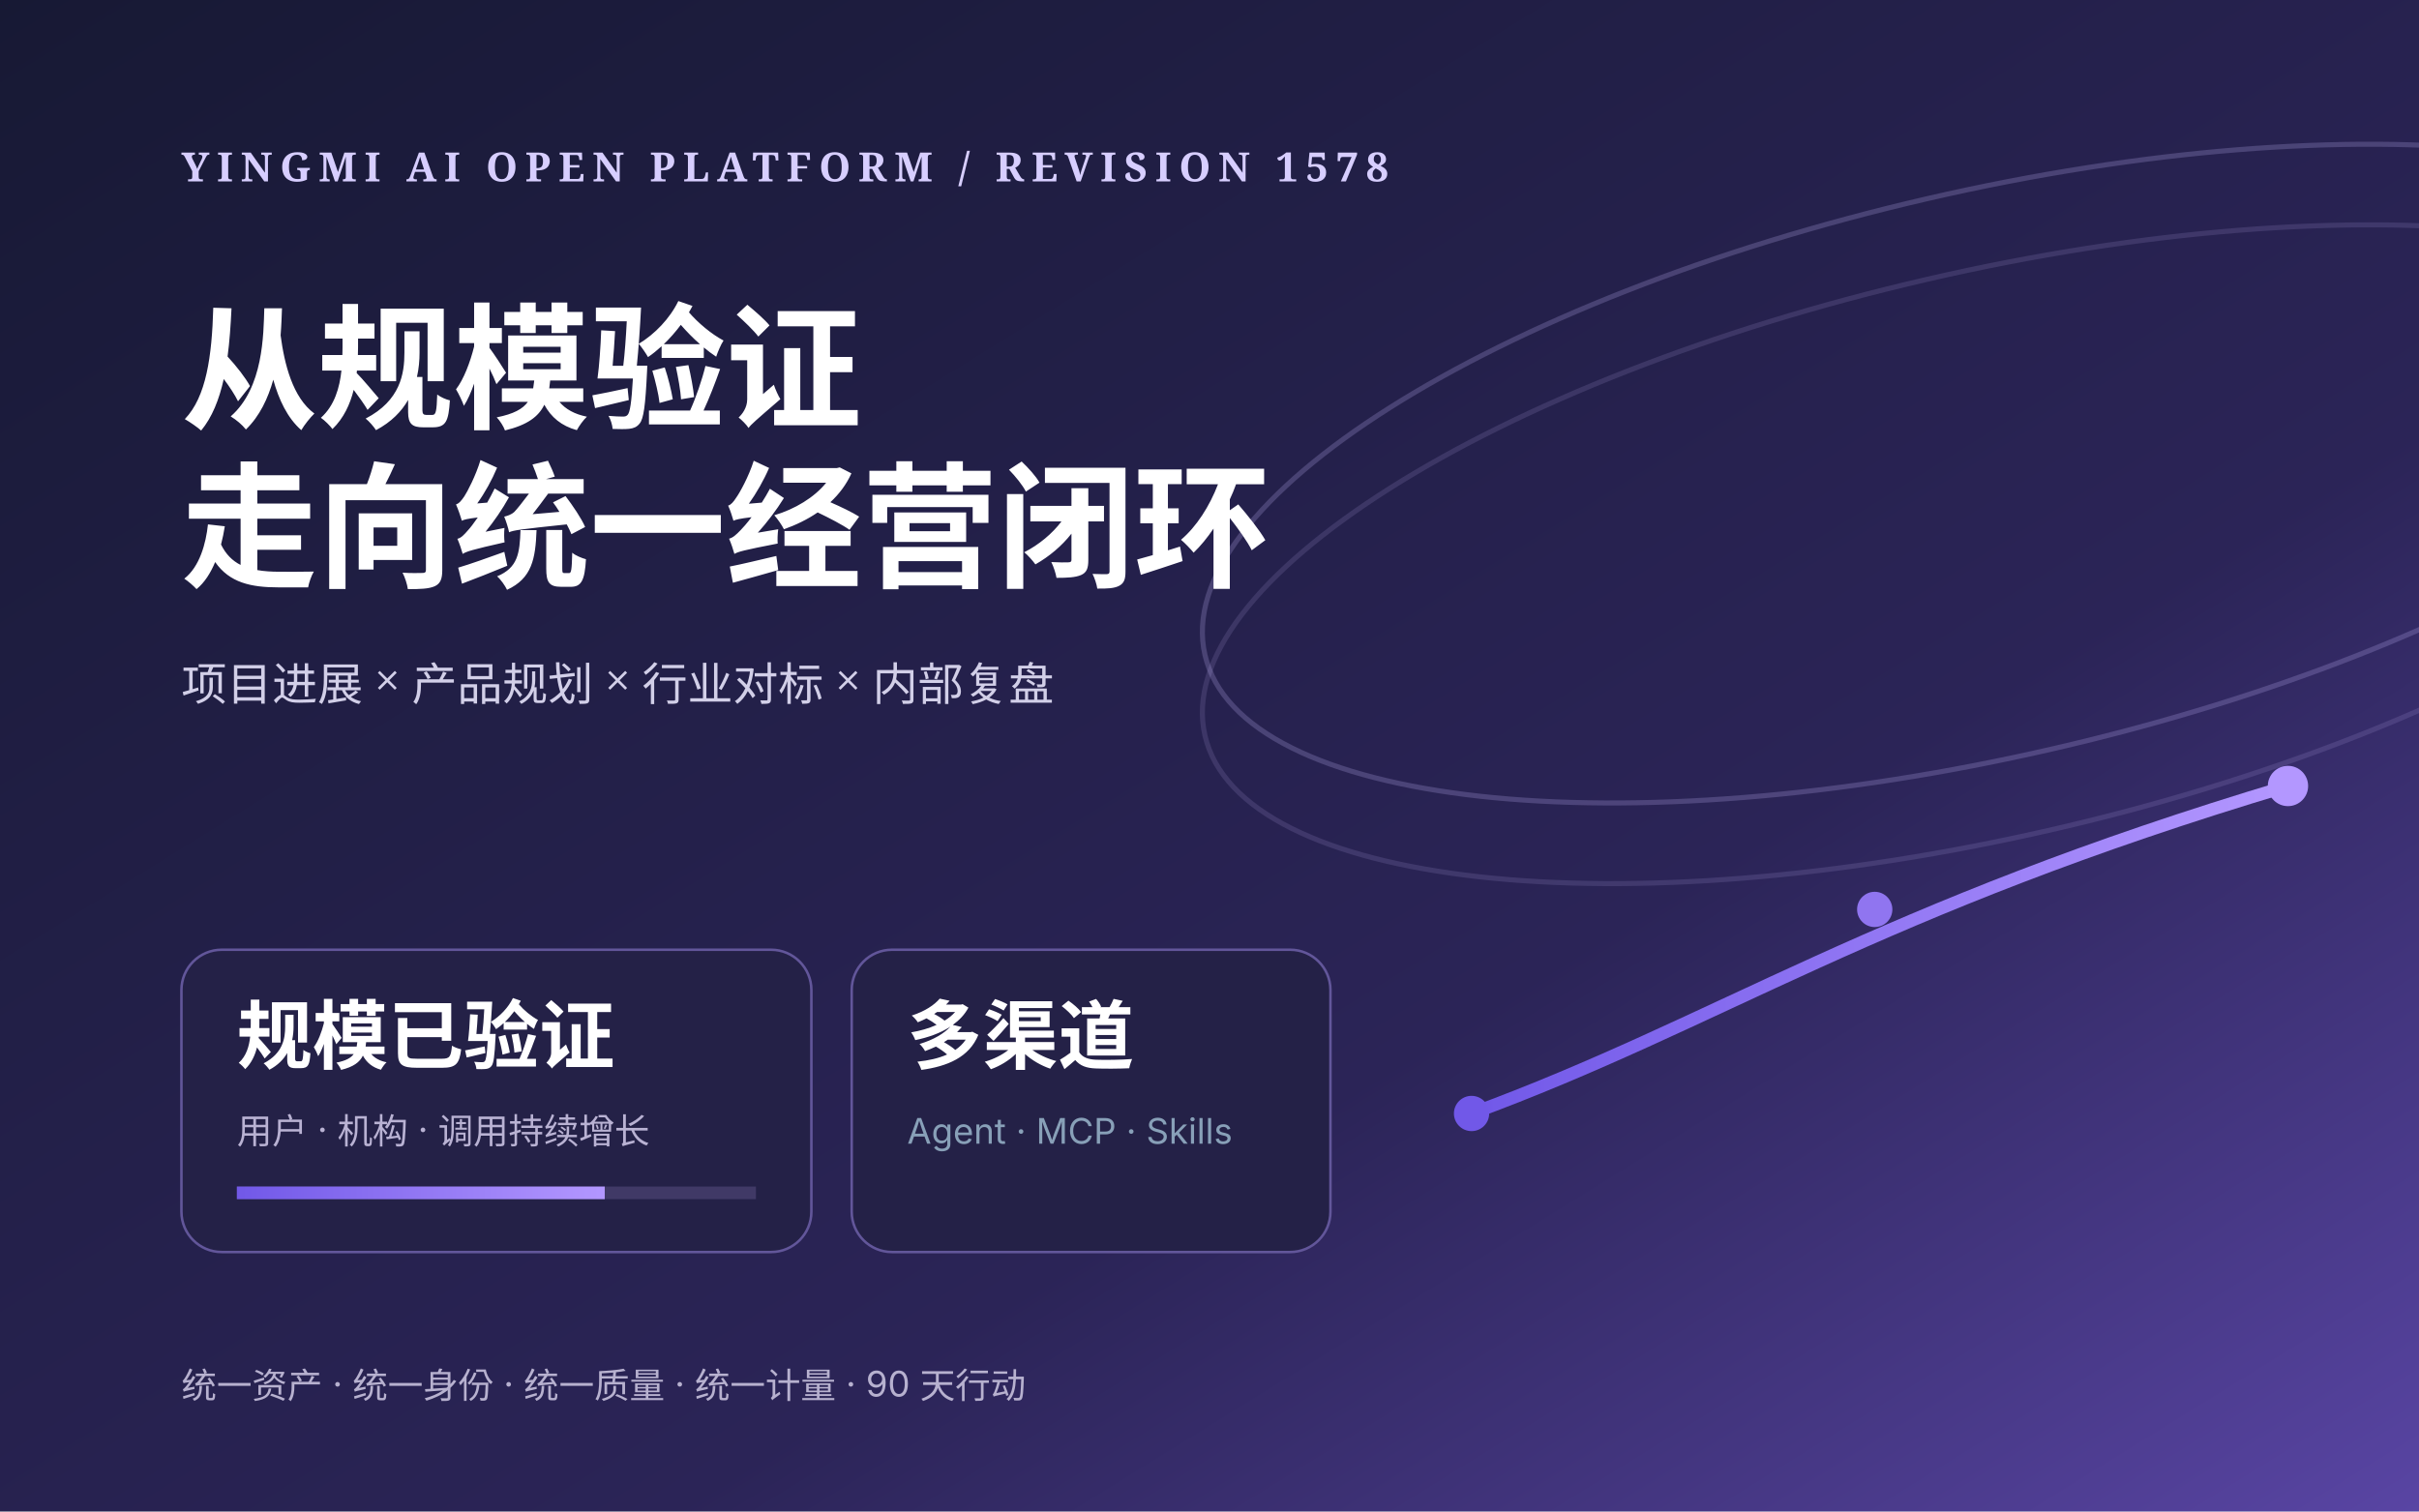
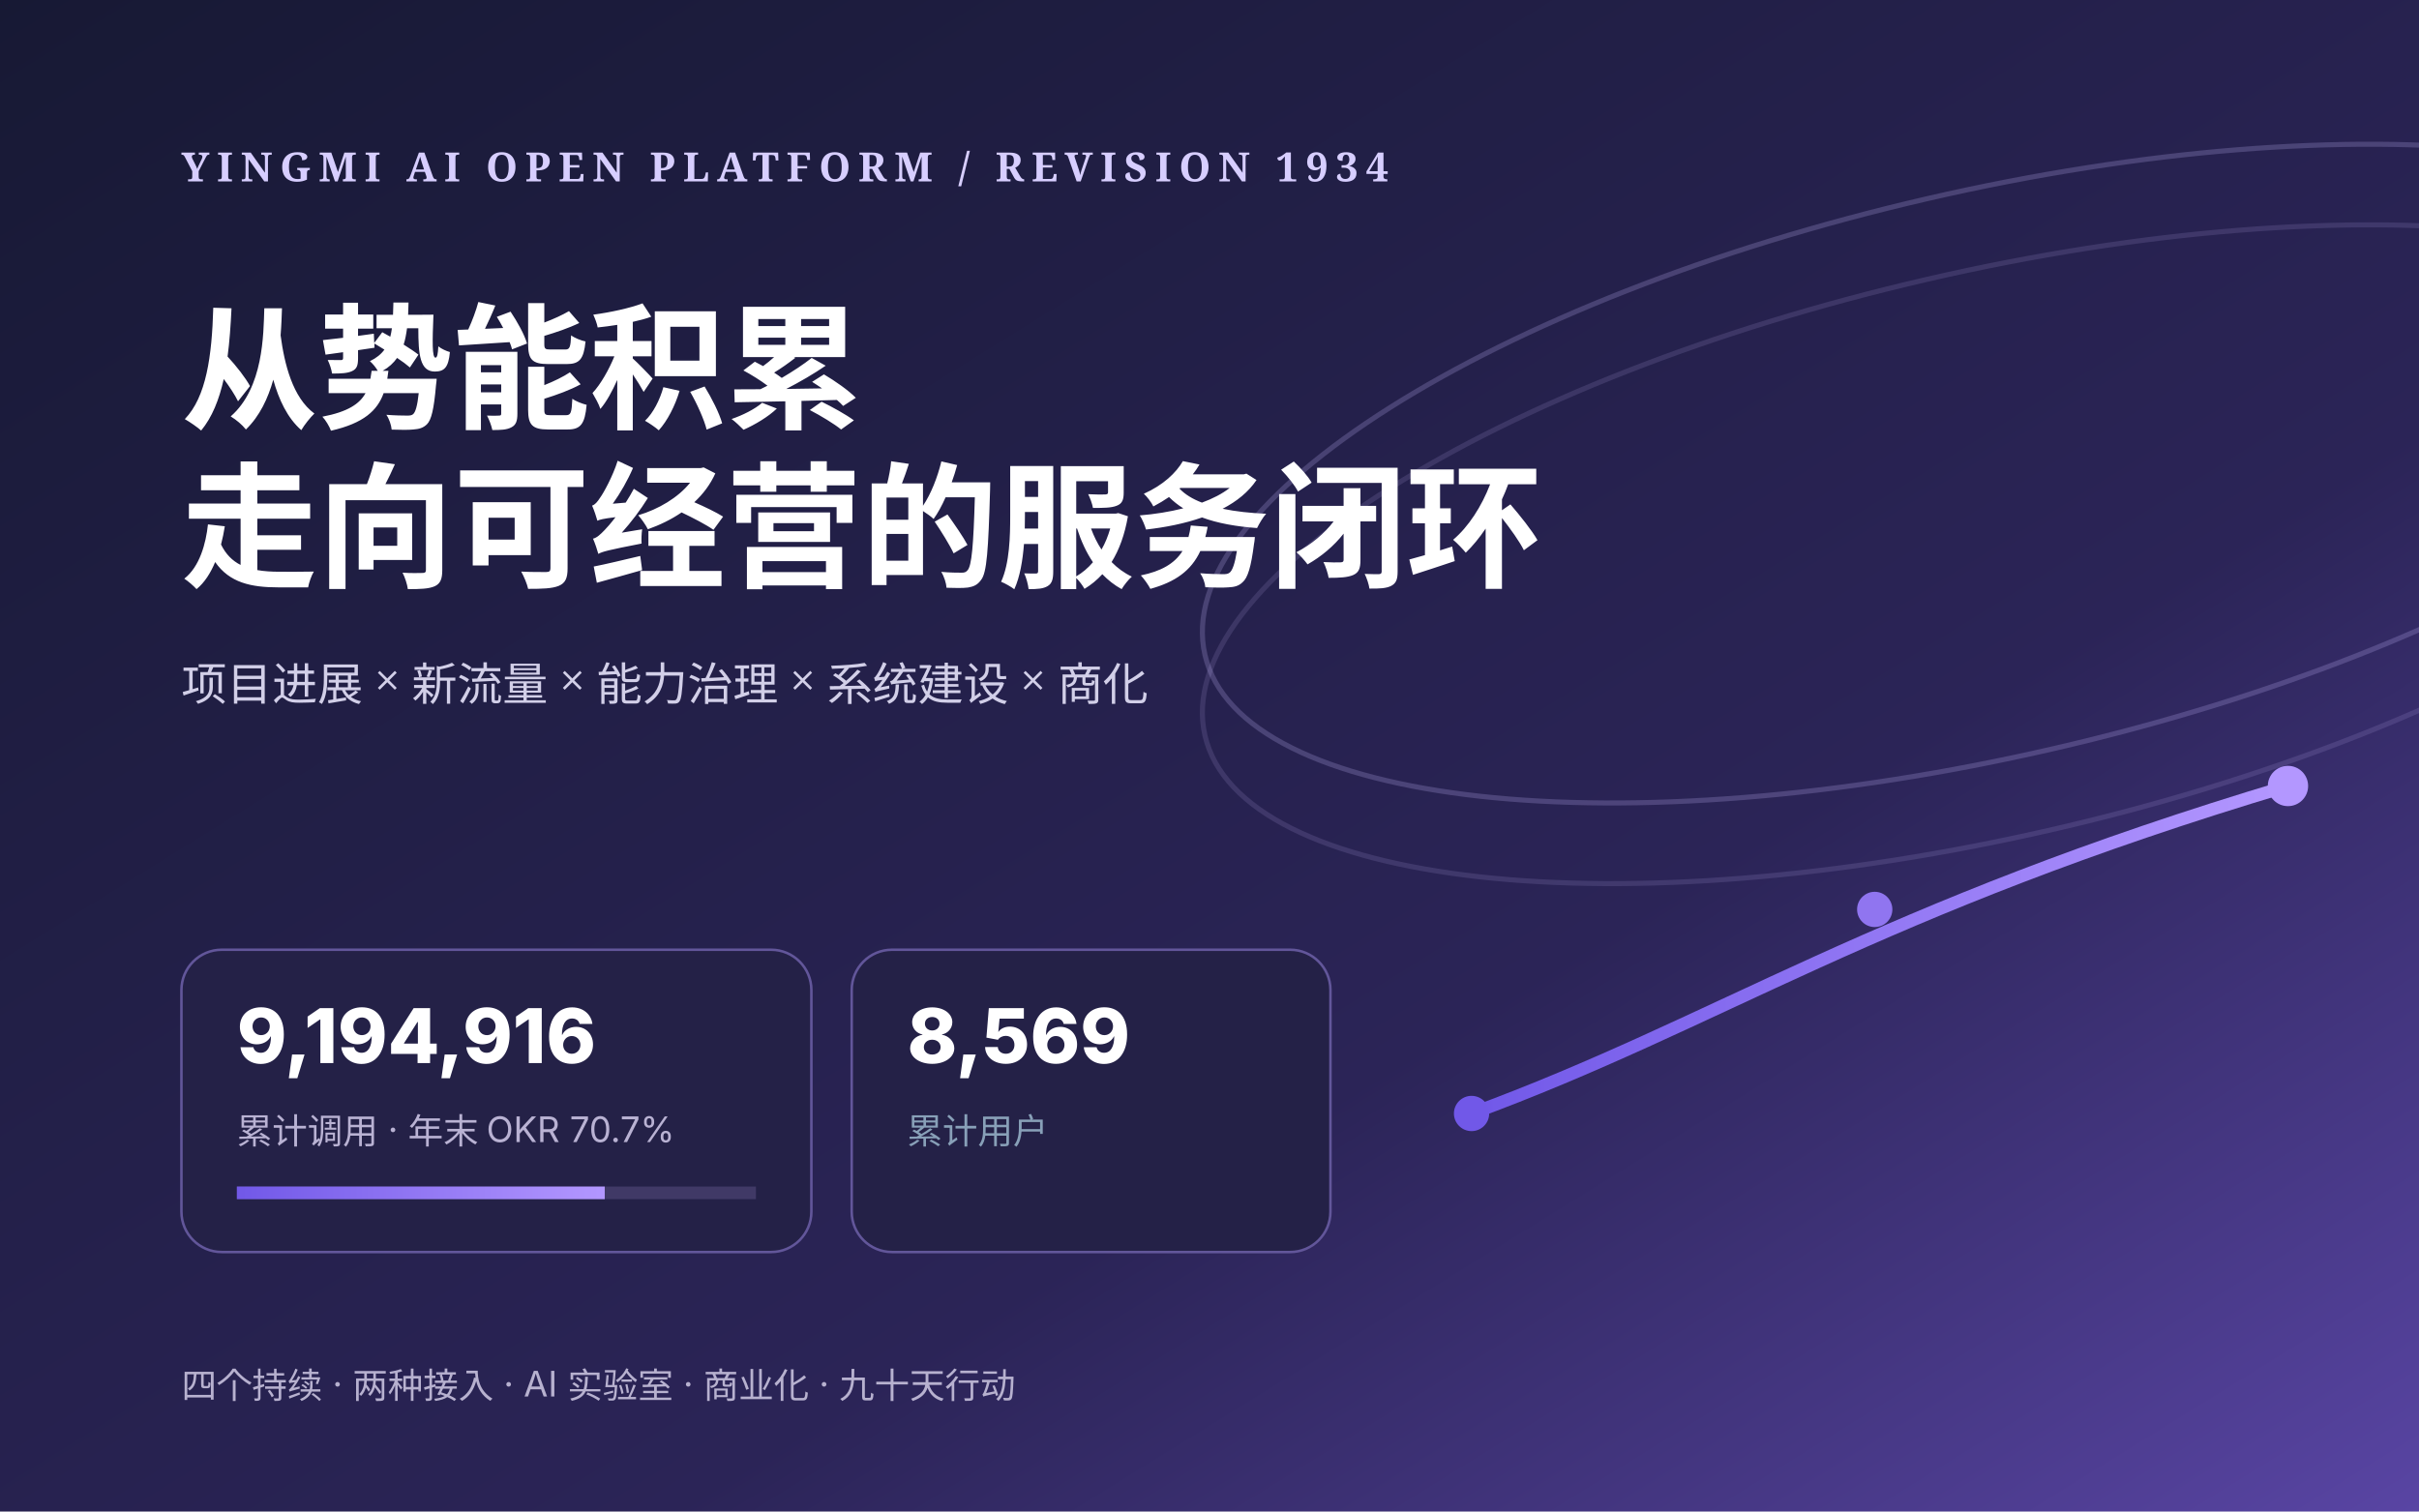
<svg xmlns="http://www.w3.org/2000/svg" viewBox="0 0 960 600" role="img" aria-labelledby="title desc">
  <defs>
    <linearGradient id="bg" x1="0" y1="0" x2="1" y2="1">
      <stop offset="0" stop-color="#171934" />
      <stop offset=".64" stop-color="#2b2457" />
      <stop offset="1" stop-color="#5945a4" />
    </linearGradient>
    <linearGradient id="line" x1="0" y1="0" x2="1" y2="0">
      <stop offset="0" stop-color="#7158e8" />
      <stop offset="1" stop-color="#b397ff" />
    </linearGradient>
  </defs>
  <rect width="960" height="600" fill="url(#bg)" />
  <ellipse cx="790" cy="188" rx="320" ry="112" fill="none" stroke="#c8baff" stroke-opacity=".22" stroke-width="2" transform="rotate(-13 790 188)" />
  <ellipse cx="790" cy="220" rx="320" ry="112" fill="none" stroke="#c8baff" stroke-opacity=".14" stroke-width="2" transform="rotate(-13 790 220)" />
  <path d="M584 442 C682 406 744 361 908 312" fill="none" stroke="url(#line)" stroke-width="5" />
  <circle cx="584" cy="442" r="7" fill="#7158e8" />
  <circle cx="744" cy="361" r="7" fill="#9075f0" />
  <circle cx="908" cy="312" r="8" fill="#b397ff" />
-   <text x="72" y="72" fill="#d7ceff" font-family="'Songti SC','STSong',serif" font-size="16" font-weight="800" letter-spacing="3">YINGMI AI OPEN PLATFORM / REVISION 1578</text>
-   <text x="72" y="166" fill="#ffffff" font-family="'Songti SC','STSong',serif" font-size="54" font-weight="850">从规模验证</text>
-   <text x="72" y="229" fill="#ffffff" font-family="'Songti SC','STSong',serif" font-size="54" font-weight="850">走向统一经营闭环</text>
-   <text x="72" y="278" fill="#d2cfe8" font-family="'Songti SC','STSong',serif" font-size="18">项目进展 × 产品规划 × 行业对标 × 内部复盘</text>
+   <text x="72" y="72" fill="#d7ceff" font-family="'Songti SC','STSong',serif" font-size="16" font-weight="800" letter-spacing="3">YINGMI AI OPEN PLATFORM / REVISION 1934</text>
+   <text x="72" y="166" fill="#ffffff" font-family="'Songti SC','STSong',serif" font-size="54" font-weight="850">从势能积累</text>
+   <text x="72" y="229" fill="#ffffff" font-family="'Songti SC','STSong',serif" font-size="54" font-weight="850">走向可经营的服务闭环</text>
+   <text x="72" y="278" fill="#d2cfe8" font-family="'Songti SC','STSong',serif" font-size="18">项目进展 × 新流量 × 能力治理 × 系统建设 × 商化</text>
  <g transform="translate(72 377)">
    <rect width="250" height="120" rx="16" fill="#242147" stroke="#62569a" />
-     <text x="22" y="45" fill="#ffffff" font-family="-apple-system,BlinkMacSystemFont,'PingFang SC',sans-serif" font-size="30" font-weight="800">规模已验证</text>
-     <text x="22" y="77" fill="#b9b2d3" font-family="-apple-system,BlinkMacSystemFont,'PingFang SC',sans-serif" font-size="14">用户 · 机构 · 调用持续增长</text>
+     <text x="22" y="45" fill="#ffffff" font-family="-apple-system,BlinkMacSystemFont,'PingFang SC',sans-serif" font-size="30" font-weight="800">9,194,916</text>
+     <text x="22" y="77" fill="#b9b2d3" font-family="-apple-system,BlinkMacSystemFont,'PingFang SC',sans-serif" font-size="14">累计调用 · 年末 OKR 70.7%</text>
    <rect x="22" y="94" width="206" height="5" fill="#403966" />
    <rect x="22" y="94" width="146" height="5" fill="url(#line)" />
  </g>
  <g transform="translate(338 377)">
    <rect width="190" height="120" rx="16" fill="#242147" stroke="#62569a" />
-     <text x="22" y="45" fill="#ffffff" font-family="-apple-system,BlinkMacSystemFont,'PingFang SC',sans-serif" font-size="30" font-weight="800">多渠道</text>
-     <text x="22" y="77" fill="#88a0b8" font-family="-apple-system,BlinkMacSystemFont,'PingFang SC',sans-serif" font-size="14">Agent · MCP · Skills</text>
+     <text x="22" y="45" fill="#ffffff" font-family="-apple-system,BlinkMacSystemFont,'PingFang SC',sans-serif" font-size="30" font-weight="800">8,569</text>
+     <text x="22" y="77" fill="#88a0b8" font-family="-apple-system,BlinkMacSystemFont,'PingFang SC',sans-serif" font-size="14">累计用户</text>
  </g>
-   <text x="72" y="555" fill="#b7b1cf" font-family="-apple-system,BlinkMacSystemFont,'PingFang SC',sans-serif" font-size="14">统一资产 · 统一身份 · 统一质量 · 统一计量 · 90 天行动</text>
+   <text x="72" y="555" fill="#b7b1cf" font-family="-apple-system,BlinkMacSystemFont,'PingFang SC',sans-serif" font-size="14">四个持续 · 两种接入 · AI 实验室 · 商业化 · 九十天行动</text>
</svg>
